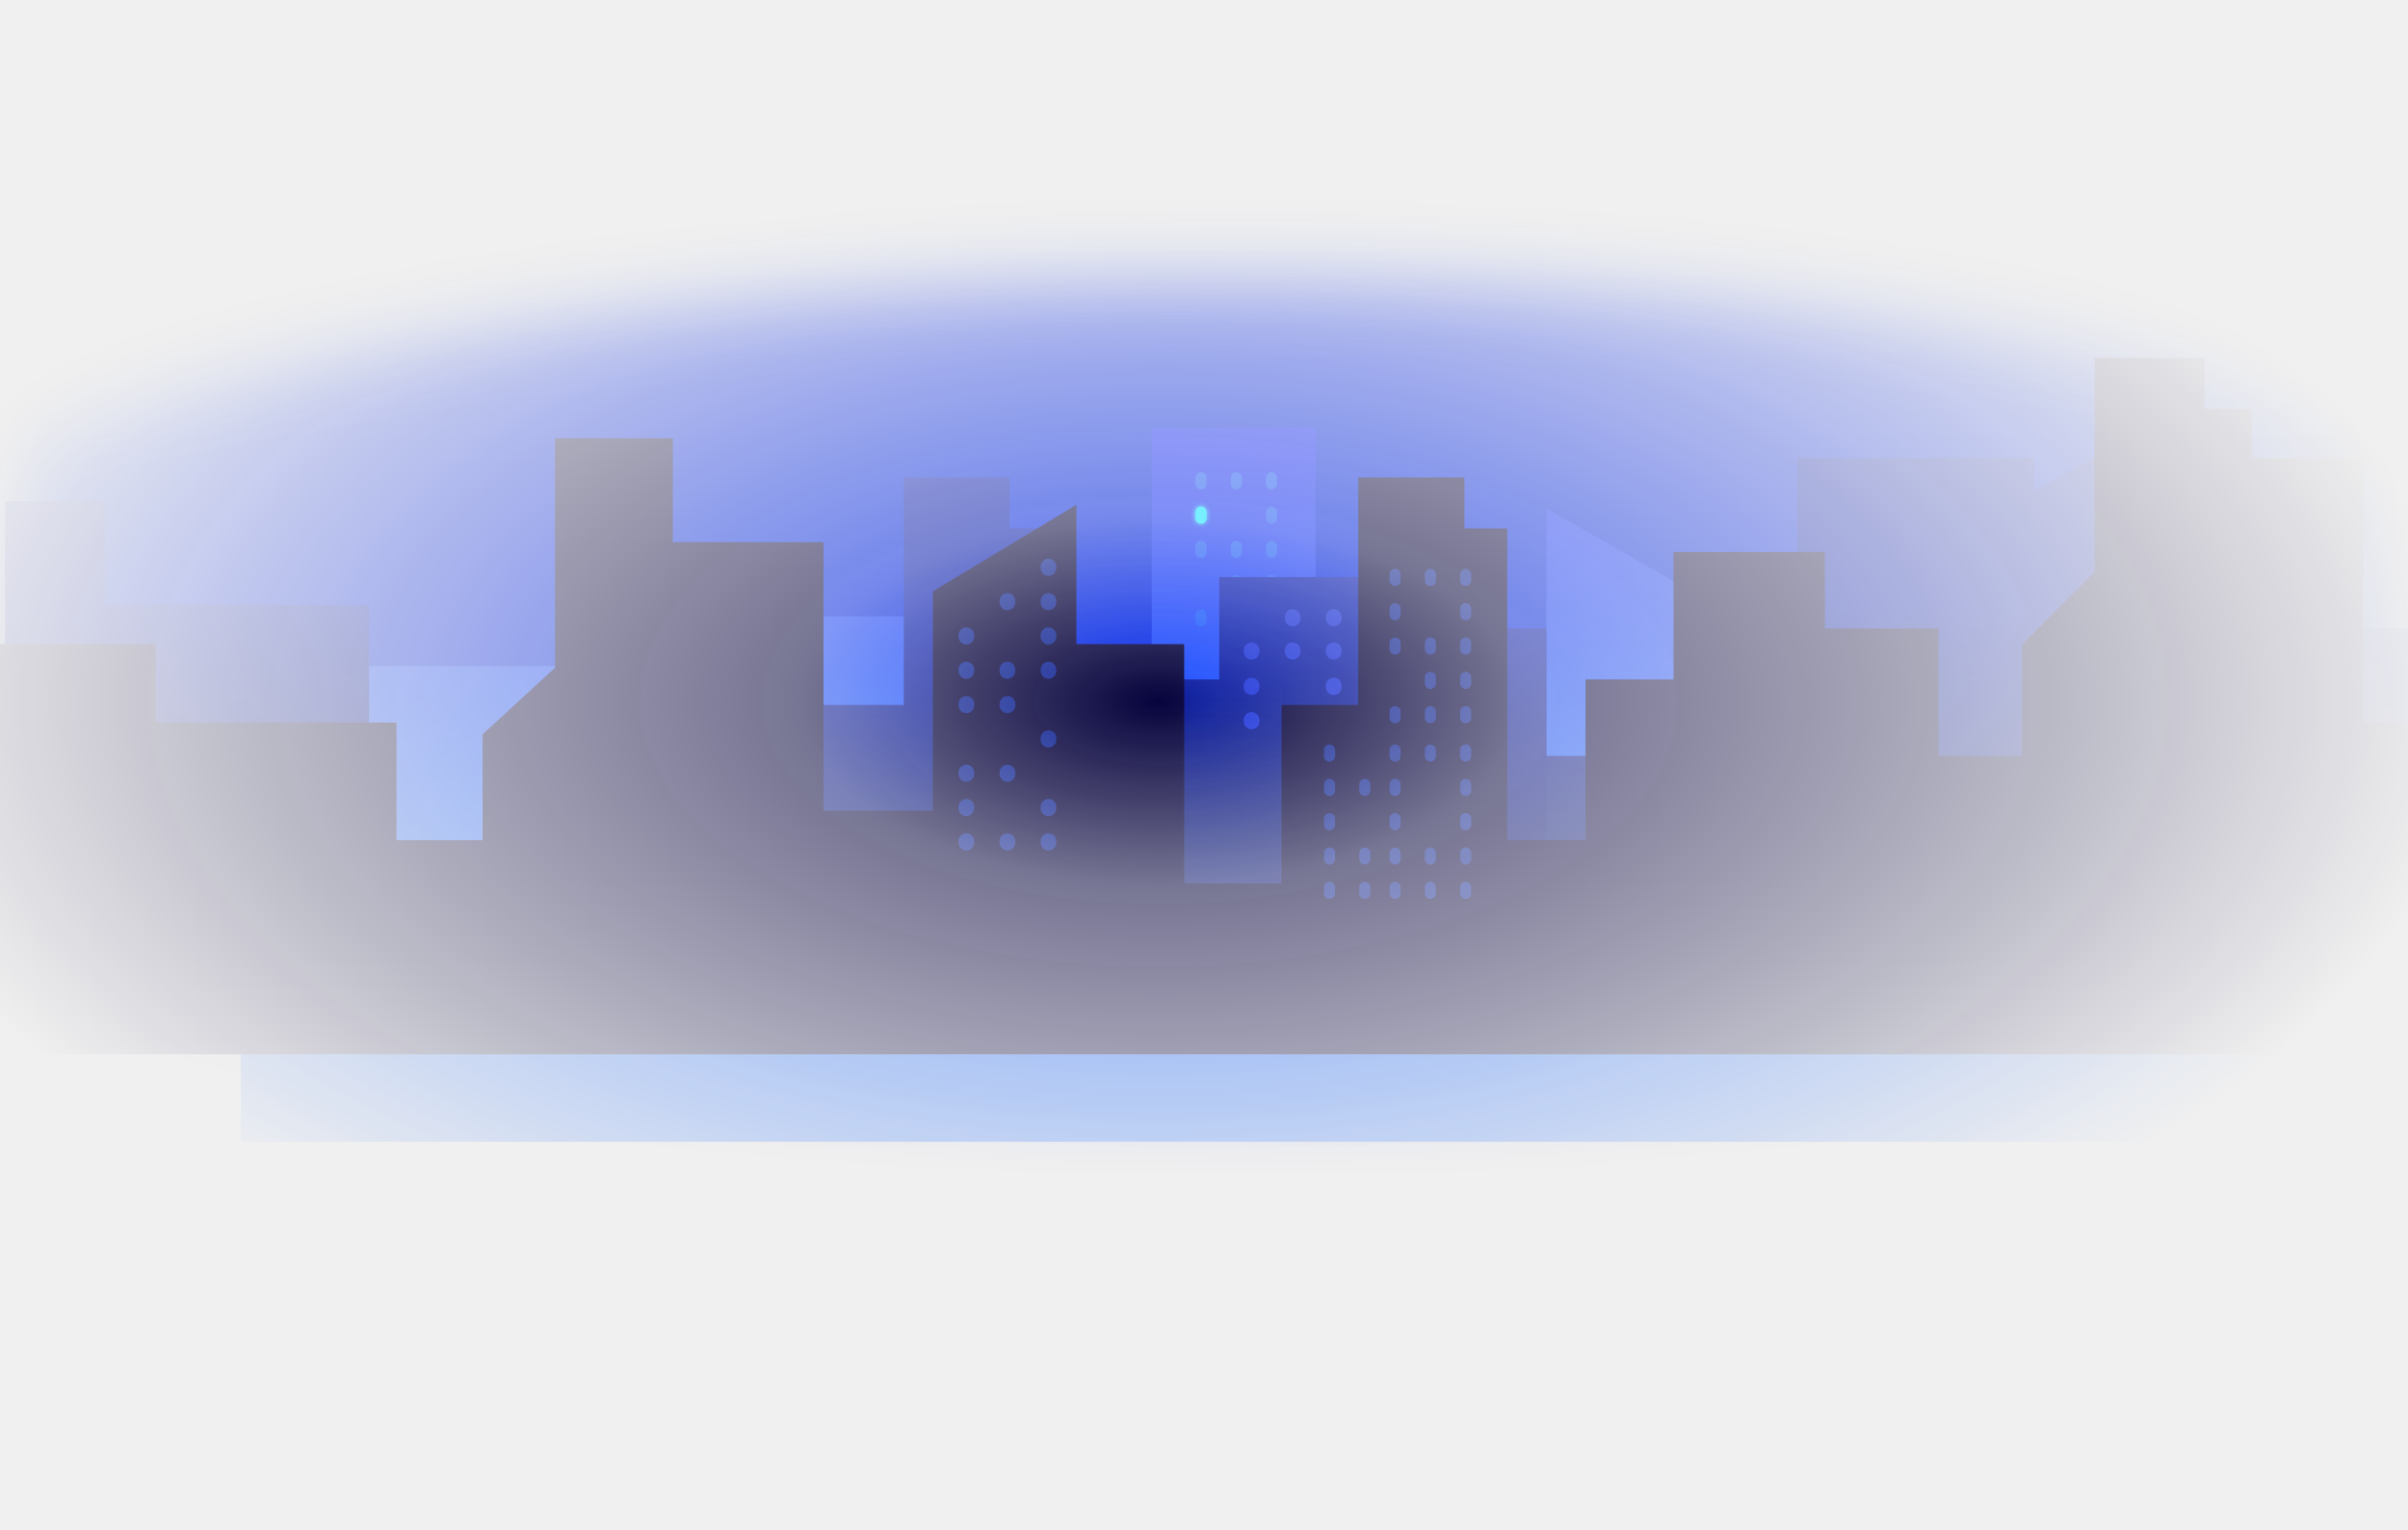
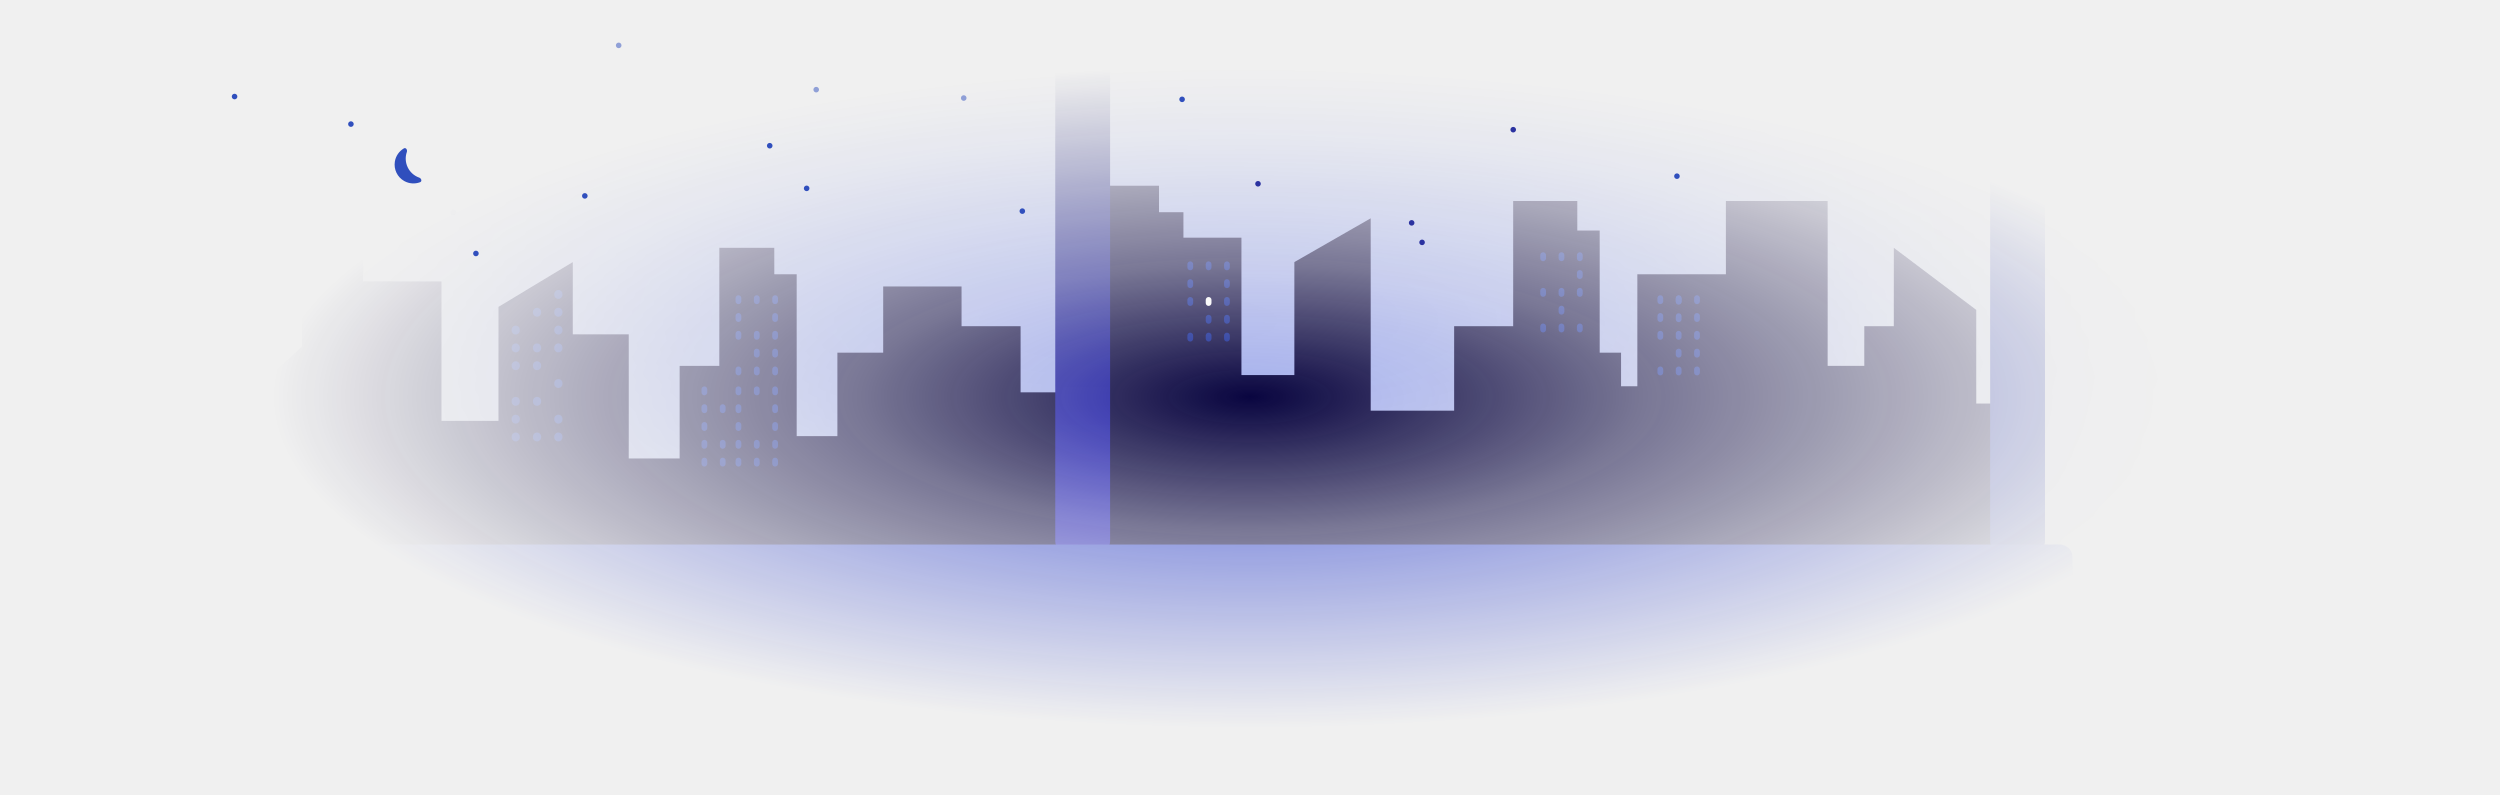
- <svg xmlns="http://www.w3.org/2000/svg" width="9888" height="6279" viewBox="0 0 9888 6279" fill="none">
-   <mask id="mask0_302_8672" style="mask-type:alpha" maskUnits="userSpaceOnUse" x="0" y="0" width="9888" height="6279">
-     <path d="M0 0H9888V6278.65H0V0Z" fill="url(#paint0_radial_302_8672)" />
+ <svg xmlns="http://www.w3.org/2000/svg" width="1920" height="610" viewBox="0 0 1920 610" fill="none">
+   <mask id="mask0_1439_4299" style="mask-type:alpha" maskUnits="userSpaceOnUse" x="0" y="0" width="1920" height="610">
+     <rect width="1920" height="609.674" fill="url(#paint0_radial_1439_4299)" />
  </mask>
-   <g mask="url(#mask0_302_8672)">
-     <g filter="url(#filter0_f_302_8672)">
-       <path d="M11587.5 2819.98C11587.5 3754.45 8682.27 4511.98 5098.5 4511.98C1514.72 4511.98 -1390.5 3754.45 -1390.5 2819.98C-1390.5 1885.52 1514.72 1127.99 5098.5 1127.99C8682.27 1127.99 11587.5 1885.52 11587.5 2819.98Z" fill="#0327E7" />
+   <g mask="url(#mask0_1439_4299)">
+     <g filter="url(#filter0_f_1439_4299)">
+       <ellipse cx="895.226" cy="240.982" rx="630.51" ry="196.982" fill="#0327E7" fill-opacity="0.4" />
    </g>
-     <path d="M9347.07 2940.42V2729.5H9898.3V4687.17H988.801V3552.19H1326.67V2734.4H2314.57V3254.35H2501.17V2529.9H3305.63H4005.5V3552.19H4729.43V1755.77H5402.02V3608.54H6350.07V3326.8V2087.17L6953.41 2433.3V3326.8H7217.23V2446.14H7675.76V2244.9H7868.83V2035.61H8319.33V2706.99L8616.97 3004.82V3463.64H8880.49V2940.42H9347.07Z" fill="url(#paint1_linear_302_8672)" />
-     <path d="M4908.81 1961.34C4908.81 1948.75 4919.01 1938.54 4931.59 1938.54V1938.54C4944.17 1938.54 4954.37 1948.75 4954.37 1961.34V1986.2C4954.37 1998.79 4944.17 2008.99 4931.59 2008.99V2008.99C4919.01 2008.99 4908.81 1998.79 4908.81 1986.2V1961.34Z" fill="#1758FF" />
-     <path d="M4908.81 2243.13C4908.81 2230.54 4919.01 2220.34 4931.59 2220.34V2220.34C4944.17 2220.34 4954.37 2230.54 4954.37 2243.13V2268C4954.37 2280.58 4944.17 2290.79 4931.59 2290.79V2290.79C4919.01 2290.79 4908.81 2280.58 4908.81 2268V2243.13Z" fill="#1758FF" />
-     <path d="M4908.81 2524.93C4908.81 2512.34 4919.01 2502.13 4931.59 2502.13V2502.13C4944.17 2502.13 4954.37 2512.34 4954.37 2524.93V2549.79C4954.37 2562.38 4944.17 2572.58 4931.59 2572.58V2572.58C4919.01 2572.58 4908.81 2562.38 4908.81 2549.79V2524.93Z" fill="#1758FF" />
-     <path d="M5053.77 1961.34C5053.77 1948.75 5063.97 1938.54 5076.55 1938.54V1938.54C5089.13 1938.54 5099.33 1948.75 5099.33 1961.34V1986.2C5099.33 1998.79 5089.13 2008.99 5076.55 2008.99V2008.99C5063.97 2008.99 5053.77 1998.79 5053.77 1986.2V1961.34Z" fill="#1758FF" />
-     <path d="M5053.77 2243.13C5053.77 2230.54 5063.97 2220.34 5076.55 2220.34V2220.34C5089.13 2220.34 5099.33 2230.54 5099.33 2243.13V2268C5099.33 2280.58 5089.13 2290.79 5076.55 2290.79V2290.79C5063.97 2290.79 5053.77 2280.58 5053.77 2268V2243.13Z" fill="#1758FF" />
-     <path d="M5053.77 2384.03C5053.77 2371.44 5063.97 2361.23 5076.55 2361.23V2361.23C5089.13 2361.23 5099.33 2371.44 5099.33 2384.03V2408.89C5099.33 2421.48 5089.13 2431.68 5076.55 2431.68V2431.68C5063.97 2431.68 5053.77 2421.48 5053.77 2408.89V2384.03Z" fill="#1758FF" />
-     <path d="M5053.77 2524.93C5053.77 2512.34 5063.97 2502.13 5076.55 2502.13V2502.13C5089.13 2502.13 5099.33 2512.34 5099.33 2524.93V2549.79C5099.33 2562.38 5089.13 2572.58 5076.55 2572.58V2572.58C5063.97 2572.58 5053.77 2562.38 5053.77 2549.79V2524.93Z" fill="#1758FF" />
-     <path d="M5198.71 1961.34C5198.71 1948.75 5208.91 1938.54 5221.49 1938.54V1938.54C5234.07 1938.54 5244.27 1948.75 5244.27 1961.34V1986.2C5244.27 1998.79 5234.07 2008.99 5221.49 2008.99V2008.99C5208.91 2008.99 5198.71 1998.79 5198.71 1986.2V1961.34Z" fill="#1758FF" />
-     <path d="M5198.71 2102.23C5198.71 2089.65 5208.91 2079.44 5221.49 2079.44V2079.44C5234.07 2079.44 5244.27 2089.65 5244.27 2102.23V2127.1C5244.27 2139.69 5234.07 2149.89 5221.49 2149.89V2149.89C5208.91 2149.89 5198.71 2139.69 5198.71 2127.1V2102.23Z" fill="#1758FF" />
-     <path d="M5198.71 2243.13C5198.71 2230.54 5208.91 2220.34 5221.49 2220.34V2220.34C5234.07 2220.34 5244.27 2230.54 5244.27 2243.13V2268C5244.27 2280.58 5234.07 2290.79 5221.49 2290.79V2290.79C5208.91 2290.79 5198.71 2280.58 5198.71 2268V2243.13Z" fill="#1758FF" />
-     <path d="M5198.71 2384.03C5198.71 2371.44 5208.91 2361.23 5221.49 2361.23V2361.23C5234.07 2361.23 5244.27 2371.44 5244.27 2384.03V2408.89C5244.27 2421.48 5234.07 2431.68 5221.49 2431.68V2431.68C5208.91 2431.68 5198.71 2421.48 5198.71 2408.89V2384.03Z" fill="#1758FF" />
-     <path d="M5198.71 2524.93C5198.71 2512.34 5208.91 2502.13 5221.49 2502.13V2502.13C5234.07 2502.13 5244.27 2512.34 5244.27 2524.93V2549.79C5244.27 2562.38 5234.07 2572.58 5221.49 2572.58V2572.58C5208.91 2572.58 5198.71 2562.38 5198.71 2549.79V2524.93Z" fill="#1758FF" />
-     <path d="M432.265 2056.6V2483.23H1515.19V3586.02H1914.19H2501.44V2901.81H2995.39V3883.85H3243.12V2893.81H3711.35V1960.06H4145.76V2169.35H4322.74V3449.23H4644.52V2789.17H5006.52V2368.96H5883.45V2579.88H6350.04V3103.1H6644.45V2901.81L6942.1 2902.71H7379.66V1879.57H8353.2V2017.29L8859.86 1726.62V2966.26V3247.99H9519.51V2579.88H9908.6V4326.63H20.6V2056.6H432.265Z" fill="url(#paint2_linear_302_8672)" />
-     <path d="M5107.05 2955.58C5107.05 2937.76 5121.49 2923.31 5139.3 2923.31V2923.31C5157.11 2923.31 5171.55 2937.76 5171.55 2955.58V2961.49C5171.55 2979.31 5157.11 2993.76 5139.3 2993.76V2993.76C5121.49 2993.76 5107.05 2979.31 5107.05 2961.49V2955.58Z" fill="#1E35DB" />
-     <path d="M5107.05 2669.56C5107.05 2651.73 5121.49 2637.29 5139.3 2637.29V2637.29C5157.11 2637.29 5171.55 2651.73 5171.55 2669.56V2675.46C5171.55 2693.29 5157.11 2707.73 5139.3 2707.73V2707.73C5121.49 2707.73 5107.05 2693.29 5107.05 2675.46V2669.56Z" fill="#1E35DB" />
-     <path d="M5107.05 2814.68C5107.05 2796.86 5121.49 2782.41 5139.3 2782.41V2782.41C5157.11 2782.41 5171.55 2796.86 5171.55 2814.68V2820.59C5171.55 2838.41 5157.11 2852.86 5139.3 2852.86V2852.86C5121.49 2852.86 5107.05 2838.41 5107.05 2820.59V2814.68Z" fill="#1E35DB" />
-     <path d="M5275.66 2955.58C5275.66 2937.76 5290.1 2923.31 5307.91 2923.31V2923.31C5325.72 2923.31 5340.16 2937.76 5340.16 2955.58V2961.49C5340.16 2979.31 5325.72 2993.76 5307.91 2993.76V2993.76C5290.1 2993.76 5275.66 2979.31 5275.66 2961.49V2955.58Z" fill="#1E35DB" />
-     <path d="M5275.66 2532.89C5275.66 2515.07 5290.1 2500.62 5307.91 2500.62V2500.62C5325.72 2500.62 5340.16 2515.07 5340.16 2532.89V2538.8C5340.16 2556.62 5325.72 2571.07 5307.91 2571.07V2571.07C5290.1 2571.07 5275.66 2556.62 5275.66 2538.8V2532.89Z" fill="#1E35DB" />
-     <path d="M5275.66 3237.38C5275.66 3219.56 5290.1 3205.11 5307.91 3205.11V3205.11C5325.72 3205.11 5340.16 3219.56 5340.16 3237.38V3243.29C5340.16 3261.11 5325.72 3275.56 5307.91 3275.56V3275.56C5290.1 3275.56 5275.66 3261.11 5275.66 3243.29V3237.38Z" fill="#1E35DB" />
-     <path d="M5275.66 2669.56C5275.66 2651.73 5290.1 2637.29 5307.91 2637.29V2637.29C5325.72 2637.29 5340.16 2651.73 5340.16 2669.56V2675.46C5340.16 2693.29 5325.72 2707.73 5307.91 2707.73V2707.73C5290.1 2707.73 5275.66 2693.29 5275.66 2675.46V2669.56Z" fill="#1E35DB" />
-     <path d="M5275.66 3519.17C5275.66 3501.35 5290.1 3486.9 5307.91 3486.9V3486.9C5325.72 3486.9 5340.16 3501.35 5340.16 3519.17V3525.08C5340.16 3542.9 5325.72 3557.35 5307.91 3557.35V3557.35C5290.1 3557.35 5275.66 3542.9 5275.66 3525.08V3519.17Z" fill="#1E35DB" />
-     <path d="M5444.28 3096.48C5444.28 3078.66 5458.72 3064.21 5476.53 3064.21V3064.21C5494.34 3064.21 5508.78 3078.66 5508.78 3096.48V3102.39C5508.78 3120.21 5494.34 3134.66 5476.53 3134.66V3134.66C5458.72 3134.66 5444.28 3120.21 5444.28 3102.39V3096.48Z" fill="#1E35DB" />
-     <path d="M5444.28 2532.89C5444.28 2515.07 5458.72 2500.62 5476.53 2500.62V2500.62C5494.34 2500.62 5508.78 2515.07 5508.78 2532.89V2538.8C5508.78 2556.62 5494.34 2571.07 5476.53 2571.07V2571.07C5458.72 2571.07 5444.28 2556.62 5444.28 2538.8V2532.89Z" fill="#1E35DB" />
-     <path d="M5444.28 2669.56C5444.28 2651.73 5458.72 2637.29 5476.53 2637.29V2637.29C5494.34 2637.29 5508.78 2651.73 5508.78 2669.56V2675.46C5508.78 2693.29 5494.34 2707.73 5476.53 2707.73V2707.73C5458.72 2707.73 5444.28 2693.29 5444.28 2675.46V2669.56Z" fill="#1E35DB" />
-     <path d="M5444.28 3378.28C5444.28 3360.45 5458.72 3346.01 5476.53 3346.01V3346.01C5494.34 3346.01 5508.78 3360.45 5508.78 3378.28V3384.18C5508.78 3402.01 5494.34 3416.46 5476.53 3416.46V3416.46C5458.72 3416.46 5444.28 3402.01 5444.28 3384.18V3378.28Z" fill="#1E35DB" />
-     <path d="M5444.28 2814.68C5444.28 2796.86 5458.72 2782.41 5476.53 2782.41V2782.41C5494.34 2782.41 5508.78 2796.86 5508.78 2814.68V2820.59C5508.78 2838.41 5494.34 2852.86 5476.53 2852.86V2852.86C5458.72 2852.86 5444.28 2838.41 5444.28 2820.59V2814.68Z" fill="#1E35DB" />
-     <path d="M5444.28 3519.17C5444.28 3501.35 5458.72 3486.9 5476.53 3486.9V3486.9C5494.34 3486.9 5508.78 3501.35 5508.78 3519.17V3525.08C5508.78 3542.9 5494.34 3557.35 5476.53 3557.35V3557.35C5458.72 3557.35 5444.28 3542.9 5444.28 3525.08V3519.17Z" fill="#1E35DB" />
-     <g filter="url(#filter1_d_302_8672)">
-       <path d="M-13.51 2644.27V4326.63H15850.5V3191.64H15512.6V2451.08L14861 1960.06V2579.88H14627.7V2893.81H14338.1V1589.78H13533.6V2169.35H12833.8V3054.8H12705.1V2789.17H12536.1V1823.22H12359.1V1589.78H11852.3V2579.88H11385.7V3247.99H10726.1V2966.26V1726.62L10122.8 2072.76V2966.26H9704.44V1879.57H9245.9V1678.33H9052.83V1469.04H8602.34V2346.44L8304.69 2644.27V3103.1H7958.78V2579.88H7492.19V2265.94H6872.76V2789.17H6510.76V3449.23H6188.98V2169.35H6012V1960.06H5577.59V2893.81H5263.86V3626.32H4861.63V2644.27H4419.18V2072.76L3831.93 2426.94V3328.49H3381.43V2225.7H2762V1799.07H2279.33V2740.87L1981.68 3014.55V3449.23H1627.73V2966.26H638.098V2644.27H-13.51Z" fill="#06033D" />
-     </g>
-     <path d="M3935.92 2889.51C3935.92 2871.69 3950.36 2857.24 3968.17 2857.24V2857.24C3985.98 2857.24 4000.42 2871.69 4000.42 2889.51V2895.42C4000.42 2913.24 3985.98 2927.69 3968.17 2927.69V2927.69C3950.36 2927.69 3935.92 2913.24 3935.92 2895.42V2889.51Z" fill="#0D2294" />
-     <path d="M3935.92 3171.31C3935.92 3153.49 3950.36 3139.04 3968.17 3139.04V3139.04C3985.98 3139.04 4000.42 3153.49 4000.42 3171.31V3177.22C4000.42 3195.04 3985.98 3209.49 3968.17 3209.49V3209.49C3950.36 3209.49 3935.92 3195.04 3935.92 3177.22V3171.31Z" fill="#0D2294" />
-     <path d="M3935.92 2607.72C3935.92 2589.9 3950.36 2575.45 3968.17 2575.45V2575.45C3985.98 2575.45 4000.42 2589.9 4000.42 2607.72V2613.63C4000.42 2631.45 3985.98 2645.9 3968.17 2645.9V2645.9C3950.36 2645.9 3935.92 2631.45 3935.92 2613.63V2607.72Z" fill="#0D2294" />
-     <path d="M3935.92 3312.21C3935.92 3294.38 3950.36 3279.94 3968.17 3279.94V3279.94C3985.98 3279.94 4000.42 3294.38 4000.42 3312.21V3318.11C4000.42 3335.94 3985.98 3350.38 3968.17 3350.38V3350.38C3950.36 3350.38 3935.92 3335.94 3935.92 3318.11V3312.21Z" fill="#0D2294" />
-     <path d="M3935.92 2748.61C3935.92 2730.79 3950.36 2716.34 3968.17 2716.34V2716.34C3985.98 2716.34 4000.42 2730.79 4000.42 2748.61V2754.52C4000.42 2772.34 3985.98 2786.79 3968.17 2786.79V2786.79C3950.36 2786.79 3935.92 2772.34 3935.92 2754.52V2748.61Z" fill="#0D2294" />
-     <path d="M3935.92 3453.1C3935.92 3435.28 3950.36 3420.83 3968.17 3420.83V3420.83C3985.98 3420.83 4000.42 3435.28 4000.42 3453.1V3459.01C4000.42 3476.83 3985.98 3491.28 3968.17 3491.28V3491.28C3950.36 3491.28 3935.92 3476.83 3935.92 3459.01V3453.1Z" fill="#0D2294" />
-     <path d="M4104.53 2889.51C4104.53 2871.69 4118.97 2857.24 4136.78 2857.24V2857.24C4154.59 2857.24 4169.03 2871.69 4169.03 2889.51V2895.42C4169.03 2913.24 4154.59 2927.69 4136.78 2927.69V2927.69C4118.97 2927.69 4104.53 2913.24 4104.53 2895.42V2889.51Z" fill="#0D2294" />
-     <path d="M4104.53 2466.82C4104.53 2449 4118.97 2434.55 4136.78 2434.55V2434.55C4154.59 2434.55 4169.03 2449 4169.03 2466.82V2472.73C4169.03 2490.55 4154.59 2505 4136.78 2505V2505C4118.97 2505 4104.53 2490.55 4104.53 2472.73V2466.82Z" fill="#0D2294" />
-     <path d="M4104.53 3171.31C4104.53 3153.49 4118.97 3139.04 4136.78 3139.04V3139.04C4154.59 3139.04 4169.03 3153.49 4169.03 3171.31V3177.22C4169.03 3195.04 4154.59 3209.49 4136.78 3209.49V3209.49C4118.97 3209.49 4104.53 3195.04 4104.53 3177.22V3171.31Z" fill="#0D2294" />
-     <path d="M4104.53 2748.61C4104.53 2730.79 4118.97 2716.34 4136.78 2716.34V2716.34C4154.59 2716.34 4169.03 2730.79 4169.03 2748.61V2754.52C4169.03 2772.34 4154.59 2786.79 4136.78 2786.79V2786.79C4118.97 2786.79 4104.53 2772.34 4104.53 2754.52V2748.61Z" fill="#0D2294" />
-     <path d="M4104.53 3453.1C4104.53 3435.28 4118.97 3420.83 4136.78 3420.83V3420.83C4154.59 3420.83 4169.03 3435.28 4169.03 3453.1V3459.01C4169.03 3476.83 4154.59 3491.28 4136.78 3491.28V3491.28C4118.97 3491.28 4104.53 3476.83 4104.53 3459.01V3453.1Z" fill="#0D2294" />
-     <path d="M4273.14 2325.92C4273.14 2308.1 4287.58 2293.65 4305.39 2293.65V2293.65C4323.21 2293.65 4337.64 2308.1 4337.64 2325.92V2331.83C4337.64 2349.65 4323.21 2364.1 4305.39 2364.1V2364.1C4287.58 2364.1 4273.14 2349.65 4273.14 2331.83V2325.92Z" fill="#0D2294" />
-     <path d="M4273.14 3030.41C4273.14 3012.59 4287.58 2998.14 4305.39 2998.14V2998.14C4323.21 2998.14 4337.64 3012.59 4337.64 3030.41V3036.32C4337.64 3054.14 4323.21 3068.59 4305.39 3068.59V3068.59C4287.58 3068.59 4273.14 3054.14 4273.14 3036.32V3030.41Z" fill="#0D2294" />
-     <path d="M4273.14 2466.82C4273.14 2449 4287.58 2434.55 4305.39 2434.55V2434.55C4323.21 2434.55 4337.64 2449 4337.64 2466.82V2472.73C4337.64 2490.55 4323.21 2505 4305.39 2505V2505C4287.58 2505 4273.14 2490.55 4273.14 2472.73V2466.82Z" fill="#0D2294" />
-     <path d="M4273.14 2607.72C4273.14 2589.9 4287.58 2575.45 4305.39 2575.45V2575.45C4323.21 2575.45 4337.64 2589.9 4337.64 2607.72V2613.63C4337.64 2631.45 4323.21 2645.9 4305.39 2645.9V2645.9C4287.58 2645.9 4273.14 2631.45 4273.14 2613.63V2607.72Z" fill="#0D2294" />
-     <path d="M4273.14 3312.21C4273.14 3294.38 4287.58 3279.94 4305.39 3279.94V3279.94C4323.21 3279.94 4337.64 3294.38 4337.64 3312.21V3318.11C4337.64 3335.94 4323.21 3350.38 4305.39 3350.38V3350.38C4287.58 3350.38 4273.14 3335.94 4273.14 3318.11V3312.21Z" fill="#0D2294" />
-     <path d="M4273.14 2748.61C4273.14 2730.79 4287.58 2716.34 4305.39 2716.34V2716.34C4323.21 2716.34 4337.64 2730.79 4337.64 2748.61V2754.52C4337.64 2772.34 4323.21 2786.79 4305.39 2786.79V2786.79C4287.58 2786.79 4273.14 2772.34 4273.14 2754.52V2748.61Z" fill="#0D2294" />
-     <path d="M4273.14 3453.1C4273.14 3435.28 4287.58 3420.83 4305.39 3420.83V3420.83C4323.21 3420.83 4337.64 3435.28 4337.64 3453.1V3459.01C4337.64 3476.83 4323.21 3491.28 4305.39 3491.28V3491.28C4287.58 3491.28 4273.14 3476.83 4273.14 3459.01V3453.1Z" fill="#0D2294" />
-     <path d="M5705.89 2357.89C5705.89 2345.3 5716.09 2335.09 5728.66 2335.09V2335.09C5741.24 2335.09 5751.44 2345.3 5751.44 2357.89V2382.75C5751.44 2395.34 5741.24 2405.54 5728.66 2405.54V2405.54C5716.09 2405.54 5705.89 2395.34 5705.89 2382.75V2357.89Z" fill="#0D2294" />
-     <path d="M5705.89 2498.78C5705.89 2486.19 5716.09 2475.99 5728.67 2475.99V2475.99C5741.25 2475.99 5751.44 2486.19 5751.44 2498.78V2523.65C5751.44 2536.23 5741.25 2546.44 5728.67 2546.44V2546.44C5716.09 2546.44 5705.89 2536.23 5705.89 2523.65V2498.78Z" fill="#0D2294" />
-     <path d="M5705.89 2639.68C5705.89 2627.09 5716.09 2616.89 5728.67 2616.89V2616.89C5741.25 2616.89 5751.44 2627.09 5751.44 2639.68V2664.55C5751.44 2677.13 5741.25 2687.34 5728.67 2687.34V2687.34C5716.09 2687.34 5705.89 2677.13 5705.89 2664.55V2639.68Z" fill="#0D2294" />
-     <path d="M5705.89 2921.48C5705.89 2908.89 5716.09 2898.68 5728.67 2898.68V2898.68C5741.25 2898.68 5751.44 2908.89 5751.44 2921.48V2946.34C5751.44 2958.93 5741.25 2969.13 5728.67 2969.13V2969.13C5716.09 2969.13 5705.89 2958.93 5705.89 2946.34V2921.48Z" fill="#0D2294" />
-     <path d="M5850.84 2357.89C5850.84 2345.3 5861.04 2335.09 5873.62 2335.09V2335.09C5886.2 2335.09 5896.4 2345.3 5896.4 2357.89V2382.75C5896.4 2395.34 5886.2 2405.54 5873.62 2405.54V2405.54C5861.04 2405.54 5850.84 2395.34 5850.84 2382.75V2357.89Z" fill="#0D2294" />
-     <path d="M5850.84 2639.68C5850.84 2627.09 5861.04 2616.89 5873.62 2616.89V2616.89C5886.2 2616.89 5896.4 2627.09 5896.4 2639.68V2664.55C5896.4 2677.13 5886.2 2687.34 5873.62 2687.34V2687.34C5861.04 2687.34 5850.84 2677.13 5850.84 2664.55V2639.68Z" fill="#0D2294" />
-     <path d="M5850.84 2780.58C5850.84 2767.99 5861.04 2757.78 5873.62 2757.78V2757.78C5886.2 2757.78 5896.4 2767.99 5896.4 2780.58V2805.44C5896.4 2818.03 5886.2 2828.23 5873.62 2828.23V2828.23C5861.04 2828.23 5850.84 2818.03 5850.84 2805.44V2780.58Z" fill="#0D2294" />
-     <path d="M5850.84 2921.48C5850.84 2908.89 5861.04 2898.68 5873.62 2898.68V2898.68C5886.2 2898.68 5896.4 2908.89 5896.4 2921.48V2946.34C5896.4 2958.93 5886.2 2969.13 5873.62 2969.13V2969.13C5861.04 2969.13 5850.84 2958.93 5850.84 2946.34V2921.48Z" fill="#0D2294" />
-     <path d="M5995.79 2357.89C5995.79 2345.3 6005.99 2335.09 6018.57 2335.09V2335.09C6031.15 2335.09 6041.34 2345.3 6041.34 2357.89V2382.75C6041.34 2395.34 6031.15 2405.54 6018.57 2405.54V2405.54C6005.99 2405.54 5995.79 2395.34 5995.79 2382.75V2357.89Z" fill="#0D2294" />
-     <path d="M5995.79 2498.78C5995.79 2486.19 6005.99 2475.99 6018.57 2475.99V2475.99C6031.15 2475.99 6041.34 2486.19 6041.34 2498.78V2523.65C6041.34 2536.23 6031.15 2546.44 6018.57 2546.44V2546.44C6005.99 2546.44 5995.79 2536.23 5995.79 2523.65V2498.78Z" fill="#0D2294" />
-     <path d="M5995.79 2639.68C5995.79 2627.09 6005.99 2616.89 6018.57 2616.89V2616.89C6031.15 2616.89 6041.34 2627.09 6041.34 2639.68V2664.55C6041.34 2677.13 6031.15 2687.34 6018.57 2687.34V2687.34C6005.99 2687.34 5995.79 2677.13 5995.79 2664.55V2639.68Z" fill="#0D2294" />
-     <path d="M5995.79 2780.58C5995.79 2767.99 6005.99 2757.78 6018.57 2757.78V2757.78C6031.15 2757.78 6041.34 2767.99 6041.34 2780.58V2805.44C6041.34 2818.03 6031.15 2828.23 6018.57 2828.23V2828.23C6005.99 2828.23 5995.79 2818.03 5995.79 2805.44V2780.58Z" fill="#0D2294" />
-     <path d="M5995.79 2921.48C5995.79 2908.89 6005.99 2898.68 6018.57 2898.68V2898.68C6031.15 2898.68 6041.34 2908.89 6041.34 2921.48V2946.34C6041.34 2958.93 6031.15 2969.13 6018.57 2969.13V2969.13C6005.99 2969.13 5995.79 2958.93 5995.79 2946.34V2921.48Z" fill="#0D2294" />
-     <path d="M5705.89 3078.95C5705.89 3066.36 5716.08 3056.16 5728.66 3056.16V3056.16C5741.24 3056.16 5751.44 3066.36 5751.44 3078.95V3103.81C5751.44 3116.4 5741.24 3126.61 5728.66 3126.61V3126.61C5716.08 3126.61 5705.89 3116.4 5705.89 3103.81V3078.95Z" fill="#0D2294" />
-     <path d="M5705.89 3219.84C5705.89 3207.26 5716.08 3197.05 5728.66 3197.05V3197.05C5741.24 3197.05 5751.44 3207.26 5751.44 3219.84V3244.71C5751.44 3257.29 5741.24 3267.5 5728.66 3267.5V3267.5C5716.08 3267.5 5705.89 3257.29 5705.89 3244.71V3219.84Z" fill="#0D2294" />
-     <path d="M5705.89 3360.74C5705.89 3348.15 5716.08 3337.95 5728.66 3337.95V3337.95C5741.24 3337.95 5751.44 3348.15 5751.44 3360.74V3385.6C5751.44 3398.19 5741.24 3408.4 5728.66 3408.4V3408.4C5716.08 3408.4 5705.89 3398.19 5705.89 3385.6V3360.74Z" fill="#0D2294" />
-     <path d="M5705.89 3501.64C5705.89 3489.05 5716.08 3478.85 5728.66 3478.85V3478.85C5741.24 3478.85 5751.44 3489.05 5751.44 3501.64V3526.5C5751.44 3539.09 5741.24 3549.29 5728.66 3549.29V3549.29C5716.08 3549.29 5705.89 3539.09 5705.89 3526.5V3501.64Z" fill="#0D2294" />
-     <path d="M5705.89 3642.53C5705.89 3629.95 5716.08 3619.74 5728.66 3619.74V3619.74C5741.24 3619.74 5751.44 3629.95 5751.44 3642.53V3667.4C5751.44 3679.99 5741.24 3690.19 5728.66 3690.19V3690.19C5716.08 3690.19 5705.89 3679.99 5705.89 3667.4V3642.53Z" fill="#0D2294" />
-     <path d="M5850.84 3078.95C5850.84 3066.36 5861.04 3056.15 5873.62 3056.15V3056.15C5886.2 3056.15 5896.4 3066.36 5896.4 3078.95V3103.81C5896.4 3116.4 5886.2 3126.6 5873.62 3126.6V3126.6C5861.04 3126.6 5850.84 3116.4 5850.84 3103.81V3078.95Z" fill="#0D2294" />
-     <path d="M5850.84 3501.64C5850.84 3489.05 5861.04 3478.85 5873.62 3478.85V3478.85C5886.2 3478.85 5896.4 3489.05 5896.4 3501.64V3526.5C5896.4 3539.09 5886.2 3549.29 5873.62 3549.29V3549.29C5861.04 3549.29 5850.84 3539.09 5850.84 3526.5V3501.64Z" fill="#0D2294" />
-     <path d="M5850.84 3642.53C5850.84 3629.95 5861.04 3619.74 5873.62 3619.74V3619.74C5886.2 3619.74 5896.4 3629.95 5896.4 3642.53V3667.4C5896.4 3679.99 5886.2 3690.19 5873.62 3690.19V3690.19C5861.04 3690.19 5850.84 3679.99 5850.84 3667.4V3642.53Z" fill="#0D2294" />
-     <path d="M5995.79 3078.95C5995.79 3066.36 6005.98 3056.15 6018.56 3056.15V3056.15C6031.14 3056.15 6041.34 3066.36 6041.34 3078.95V3103.81C6041.34 3116.4 6031.14 3126.6 6018.56 3126.6V3126.6C6005.98 3126.6 5995.79 3116.4 5995.79 3103.81V3078.95Z" fill="#0D2294" />
-     <path d="M5995.79 3219.84C5995.79 3207.26 6005.98 3197.05 6018.56 3197.05V3197.05C6031.14 3197.05 6041.34 3207.26 6041.34 3219.84V3244.71C6041.34 3257.29 6031.14 3267.5 6018.56 3267.5V3267.5C6005.98 3267.5 5995.79 3257.29 5995.79 3244.71V3219.84Z" fill="#0D2294" />
-     <path d="M5995.79 3360.74C5995.79 3348.15 6005.98 3337.95 6018.56 3337.95V3337.95C6031.14 3337.95 6041.34 3348.15 6041.34 3360.74V3385.6C6041.34 3398.19 6031.14 3408.4 6018.56 3408.4V3408.4C6005.98 3408.4 5995.79 3398.19 5995.79 3385.6V3360.74Z" fill="#0D2294" />
-     <path d="M5995.79 3501.64C5995.79 3489.05 6005.98 3478.85 6018.56 3478.85V3478.85C6031.14 3478.85 6041.34 3489.05 6041.34 3501.64V3526.5C6041.34 3539.09 6031.14 3549.29 6018.56 3549.29V3549.29C6005.98 3549.29 5995.79 3539.09 5995.79 3526.5V3501.64Z" fill="#0D2294" />
-     <path d="M5995.79 3642.53C5995.79 3629.95 6005.98 3619.74 6018.56 3619.74V3619.74C6031.14 3619.74 6041.34 3629.95 6041.34 3642.53V3667.4C6041.34 3679.99 6031.14 3690.19 6018.56 3690.19V3690.19C6005.98 3690.19 5995.79 3679.99 5995.79 3667.4V3642.53Z" fill="#0D2294" />
-     <path d="M5436.69 3078.95C5436.69 3066.36 5446.89 3056.16 5459.47 3056.16V3056.16C5472.05 3056.16 5482.25 3066.36 5482.25 3078.95V3103.81C5482.25 3116.4 5472.05 3126.6 5459.47 3126.6V3126.6C5446.89 3126.6 5436.69 3116.4 5436.69 3103.81V3078.95Z" fill="#0D2294" />
-     <path d="M5436.69 3219.84C5436.69 3207.26 5446.88 3197.05 5459.46 3197.05V3197.05C5472.04 3197.05 5482.24 3207.26 5482.24 3219.84V3244.71C5482.24 3257.29 5472.04 3267.5 5459.46 3267.5V3267.5C5446.88 3267.5 5436.69 3257.29 5436.69 3244.71V3219.84Z" fill="#0D2294" />
-     <path d="M5436.69 3360.74C5436.69 3348.15 5446.88 3337.95 5459.46 3337.95V3337.95C5472.04 3337.95 5482.24 3348.15 5482.24 3360.74V3385.61C5482.24 3398.19 5472.04 3408.4 5459.46 3408.4V3408.4C5446.88 3408.4 5436.69 3398.19 5436.69 3385.61V3360.74Z" fill="#0D2294" />
-     <path d="M5436.69 3501.64C5436.69 3489.05 5446.88 3478.85 5459.46 3478.85V3478.85C5472.04 3478.85 5482.24 3489.05 5482.24 3501.64V3526.5C5482.24 3539.09 5472.04 3549.29 5459.46 3549.29V3549.29C5446.88 3549.29 5436.69 3539.09 5436.69 3526.5V3501.64Z" fill="#0D2294" />
-     <path d="M5436.69 3642.53C5436.69 3629.95 5446.88 3619.74 5459.46 3619.74V3619.74C5472.04 3619.74 5482.24 3629.95 5482.24 3642.53V3667.4C5482.24 3679.99 5472.04 3690.19 5459.46 3690.19V3690.19C5446.88 3690.19 5436.69 3679.99 5436.69 3667.4V3642.53Z" fill="#0D2294" />
-     <path d="M5581.64 3219.84C5581.64 3207.26 5591.84 3197.05 5604.42 3197.05V3197.05C5617 3197.05 5627.2 3207.26 5627.2 3219.84V3244.71C5627.2 3257.29 5617 3267.5 5604.42 3267.5V3267.5C5591.84 3267.5 5581.64 3257.29 5581.64 3244.71V3219.84Z" fill="#0D2294" />
-     <path d="M5581.64 3501.64C5581.64 3489.05 5591.84 3478.85 5604.42 3478.85V3478.85C5617 3478.85 5627.2 3489.05 5627.2 3501.64V3526.5C5627.2 3539.09 5617 3549.29 5604.42 3549.29V3549.29C5591.84 3549.29 5581.64 3539.09 5581.64 3526.5V3501.64Z" fill="#0D2294" />
-     <path d="M5581.64 3642.53C5581.64 3629.95 5591.84 3619.74 5604.42 3619.74V3619.74C5617 3619.74 5627.2 3629.95 5627.2 3642.53V3667.4C5627.2 3679.99 5617 3690.19 5604.42 3690.19V3690.19C5591.84 3690.19 5581.64 3679.99 5581.64 3667.4V3642.53Z" fill="#0D2294" />
+     <path d="M59.234 256.766V420.128H1550.59V309.918H1517.76V238.007L1454.45 190.328V250.513H1431.78V280.997H1403.64V154.372H1325.48V210.65H1257.48V296.63H1244.97V270.836H1228.56V177.04H1211.36V154.372H1162.12V250.513H1116.78V315.389H1052.69V288.032V167.66L994.068 201.27V288.032H953.423V182.511H908.87V162.97H890.111V142.648H846.34V227.846L817.419 256.766V301.32H783.809V250.513H738.474V220.03H678.288V270.836H643.115V334.93H611.849V210.65H594.654V190.328H552.445V280.997H521.962V352.126H482.88V256.766H439.89V201.27L382.831 235.662V323.205H339.059V216.122H278.873V174.695H231.975V266.146L203.055 292.722V334.93H168.663V288.032H122.547V256.766H59.234Z" fill="#090540" />
+     <path d="M125.562 -1.173H103.438C97.916 -1.173 93.439 3.304 93.439 8.827V415.597C93.439 421.12 97.916 425.597 103.438 425.597H125.562C131.085 425.597 135.562 421.12 135.562 415.597V8.827C135.562 3.304 131.085 -1.173 125.562 -1.173Z" fill="#2637AF" />
+     <path d="M1560.56 -1.173H1538.44C1532.92 -1.173 1528.44 3.304 1528.44 8.827V415.597C1528.44 421.12 1532.92 425.597 1538.44 425.597H1560.56C1566.08 425.597 1570.56 421.12 1570.56 415.597V8.827C1570.56 3.304 1566.08 -1.173 1560.56 -1.173Z" fill="#2637AF" />
+     <path d="M842.562 -1.173H820.438C814.916 -1.173 810.438 3.304 810.438 8.827V415.597C810.438 421.12 814.916 425.597 820.438 425.597H842.562C848.085 425.597 852.562 421.12 852.562 415.597V8.827C852.562 3.304 848.085 -1.173 842.562 -1.173Z" fill="url(#paint1_linear_1439_4299)" />
+     <path d="M1581.71 418.218H-90.609C-96.132 418.218 -100.609 422.695 -100.609 428.218V580.094C-100.609 585.617 -96.132 590.094 -90.609 590.094H1581.71C1587.23 590.094 1591.71 585.617 1591.71 580.094V428.218C1591.71 422.695 1587.23 418.218 1581.71 418.218Z" fill="#394CD1" />
+     <rect x="564.911" y="226.744" width="4.426" height="6.841" rx="2.213" fill="#0D2294" />
+     <rect x="564.911" y="240.426" width="4.426" height="6.841" rx="2.213" fill="#0D2294" />
+     <rect x="564.911" y="254.107" width="4.426" height="6.841" rx="2.213" fill="#0D2294" />
+     <rect x="564.911" y="281.47" width="4.426" height="6.841" rx="2.213" fill="#0D2294" />
+     <rect x="578.996" y="226.744" width="4.426" height="6.841" rx="2.213" fill="#0D2294" />
+     <rect x="578.996" y="254.107" width="4.426" height="6.841" rx="2.213" fill="#0D2294" />
+     <rect x="578.996" y="267.789" width="4.426" height="6.841" rx="2.213" fill="#0D2294" />
+     <rect x="578.996" y="281.47" width="4.426" height="6.841" rx="2.213" fill="#0D2294" />
+     <rect x="593.079" y="226.744" width="4.426" height="6.841" rx="2.213" fill="#0D2294" />
+     <rect x="593.079" y="240.426" width="4.426" height="6.841" rx="2.213" fill="#0D2294" />
+     <rect x="593.079" y="254.107" width="4.426" height="6.841" rx="2.213" fill="#0D2294" />
+     <rect x="593.079" y="267.789" width="4.426" height="6.841" rx="2.213" fill="#0D2294" />
+     <rect x="593.079" y="281.47" width="4.426" height="6.841" rx="2.213" fill="#0D2294" />
+     <rect x="1182.91" y="193.744" width="4.426" height="6.841" rx="2.213" fill="#0D2294" />
+     <rect x="1182.91" y="221.107" width="4.426" height="6.841" rx="2.213" fill="#0D2294" />
+     <rect x="1182.91" y="248.47" width="4.426" height="6.841" rx="2.213" fill="#0D2294" />
+     <rect x="1197" y="193.744" width="4.426" height="6.841" rx="2.213" fill="#0D2294" />
+     <rect x="1197" y="221.107" width="4.426" height="6.841" rx="2.213" fill="#0D2294" />
+     <rect x="1197" y="234.789" width="4.426" height="6.841" rx="2.213" fill="#0D2294" />
+     <rect x="1197" y="248.47" width="4.426" height="6.841" rx="2.213" fill="#0D2294" />
+     <rect x="1211.08" y="193.744" width="4.426" height="6.841" rx="2.213" fill="#0D2294" />
+     <rect x="1211.08" y="207.426" width="4.426" height="6.841" rx="2.213" fill="#0D2294" />
+     <rect x="1211.08" y="221.107" width="4.426" height="6.841" rx="2.213" fill="#0D2294" />
+     <rect x="1211.08" y="248.47" width="4.426" height="6.841" rx="2.213" fill="#0D2294" />
+     <rect x="1272.91" y="226.744" width="4.426" height="6.841" rx="2.213" fill="#0D2294" />
+     <rect x="1272.91" y="240.426" width="4.426" height="6.841" rx="2.213" fill="#0D2294" />
+     <rect x="1272.91" y="254.107" width="4.426" height="6.841" rx="2.213" fill="#0D2294" />
+     <rect x="1272.91" y="281.47" width="4.426" height="6.841" rx="2.213" fill="#0D2294" />
+     <rect x="1287" y="226.744" width="4.426" height="6.841" rx="2.213" fill="#0D2294" />
+     <rect x="1287" y="227.159" width="4.426" height="6.841" rx="2.213" fill="#0D2294" />
+     <rect x="1287" y="240.574" width="4.426" height="6.841" rx="2.213" fill="#0D2294" />
+     <rect x="1287" y="254.107" width="4.426" height="6.841" rx="2.213" fill="#0D2294" />
+     <rect x="1287" y="267.789" width="4.426" height="6.841" rx="2.213" fill="#0D2294" />
+     <rect x="1287" y="281.47" width="4.426" height="6.841" rx="2.213" fill="#0D2294" />
+     <rect x="1301.08" y="226.744" width="4.426" height="6.841" rx="2.213" fill="#0D2294" />
+     <rect x="1301.08" y="240.426" width="4.426" height="6.841" rx="2.213" fill="#0D2294" />
+     <rect x="1301.08" y="254.107" width="4.426" height="6.841" rx="2.213" fill="#0D2294" />
+     <rect x="1301.08" y="267.789" width="4.426" height="6.841" rx="2.213" fill="#0D2294" />
+     <rect x="1301.08" y="281.47" width="4.426" height="6.841" rx="2.213" fill="#0D2294" />
+     <rect x="911.911" y="200.744" width="4.426" height="6.841" rx="2.213" fill="#0D2294" />
+     <rect x="911.911" y="214.426" width="4.426" height="6.841" rx="2.213" fill="#0D2294" />
+     <rect x="911.911" y="228.107" width="4.426" height="6.841" rx="2.213" fill="#0D2294" />
+     <rect x="911.911" y="255.47" width="4.426" height="6.841" rx="2.213" fill="#0D2294" />
+     <rect x="925.996" y="200.744" width="4.426" height="6.841" rx="2.213" fill="#0D2294" />
+     <rect x="925.996" y="228.107" width="4.426" height="6.841" rx="2.213" fill="white" />
+     <rect x="925.996" y="241.789" width="4.426" height="6.841" rx="2.213" fill="#0D2294" />
+     <rect x="925.996" y="255.47" width="4.426" height="6.841" rx="2.213" fill="#0D2294" />
+     <rect x="940.079" y="200.744" width="4.426" height="6.841" rx="2.213" fill="#0D2294" />
+     <rect x="940.079" y="214.426" width="4.426" height="6.841" rx="2.213" fill="#0D2294" />
+     <rect x="940.079" y="228.107" width="4.426" height="6.841" rx="2.213" fill="#0D2294" />
+     <rect x="940.079" y="241.789" width="4.426" height="6.841" rx="2.213" fill="#0D2294" />
+     <rect x="940.079" y="255.47" width="4.426" height="6.841" rx="2.213" fill="#0D2294" />
+     <rect x="392.936" y="277.446" width="6.267" height="6.841" rx="3.134" fill="#0D2294" />
+     <rect x="392.936" y="304.809" width="6.267" height="6.841" rx="3.134" fill="#0D2294" />
+     <rect x="392.936" y="250.083" width="6.267" height="6.841" rx="3.134" fill="#0D2294" />
+     <rect x="392.936" y="318.491" width="6.267" height="6.841" rx="3.134" fill="#0D2294" />
+     <rect x="392.936" y="263.764" width="6.267" height="6.841" rx="3.134" fill="#0D2294" />
+     <rect x="392.936" y="332.172" width="6.267" height="6.841" rx="3.134" fill="#0D2294" />
+     <rect x="409.317" y="277.446" width="6.267" height="6.841" rx="3.134" fill="#0D2294" />
+     <rect x="409.317" y="236.401" width="6.267" height="6.841" rx="3.134" fill="#0D2294" />
+     <rect x="409.317" y="304.809" width="6.267" height="6.841" rx="3.134" fill="#0D2294" />
+     <rect x="409.317" y="263.764" width="6.267" height="6.841" rx="3.134" fill="#0D2294" />
+     <rect x="409.317" y="332.172" width="6.267" height="6.841" rx="3.134" fill="#0D2294" />
+     <rect x="425.701" y="222.72" width="6.267" height="6.841" rx="3.134" fill="#0D2294" />
+     <rect x="425.701" y="291.127" width="6.267" height="6.841" rx="3.134" fill="#0D2294" />
+     <rect x="425.701" y="236.401" width="6.267" height="6.841" rx="3.134" fill="#0D2294" />
+     <rect x="425.701" y="250.083" width="6.267" height="6.841" rx="3.134" fill="#0D2294" />
+     <rect x="425.701" y="318.491" width="6.267" height="6.841" rx="3.134" fill="#0D2294" />
+     <rect x="425.701" y="263.764" width="6.267" height="6.841" rx="3.134" fill="#0D2294" />
+     <rect x="425.701" y="332.172" width="6.267" height="6.841" rx="3.134" fill="#0D2294" />
+     <rect x="564.911" y="296.761" width="4.426" height="6.841" rx="2.213" fill="#0D2294" />
+     <rect x="564.911" y="310.442" width="4.426" height="6.841" rx="2.213" fill="#0D2294" />
+     <rect x="564.911" y="324.124" width="4.426" height="6.841" rx="2.213" fill="#0D2294" />
+     <rect x="564.911" y="337.805" width="4.426" height="6.841" rx="2.213" fill="#0D2294" />
+     <rect x="564.911" y="351.487" width="4.426" height="6.841" rx="2.213" fill="#0D2294" />
+     <rect x="578.996" y="296.761" width="4.426" height="6.841" rx="2.213" fill="#0D2294" />
+     <rect x="578.996" y="337.805" width="4.426" height="6.841" rx="2.213" fill="#0D2294" />
+     <rect x="578.996" y="351.487" width="4.426" height="6.841" rx="2.213" fill="#0D2294" />
+     <rect x="593.079" y="296.761" width="4.426" height="6.841" rx="2.213" fill="#0D2294" />
+     <rect x="593.079" y="310.442" width="4.426" height="6.841" rx="2.213" fill="#0D2294" />
+     <rect x="593.079" y="324.124" width="4.426" height="6.841" rx="2.213" fill="#0D2294" />
+     <rect x="593.079" y="337.805" width="4.426" height="6.841" rx="2.213" fill="#0D2294" />
+     <rect x="593.079" y="351.487" width="4.426" height="6.841" rx="2.213" fill="#0D2294" />
+     <rect x="538.755" y="296.761" width="4.426" height="6.841" rx="2.213" fill="#0D2294" />
+     <rect x="538.755" y="310.442" width="4.426" height="6.841" rx="2.213" fill="#0D2294" />
+     <rect x="538.755" y="324.124" width="4.426" height="6.841" rx="2.213" fill="#0D2294" />
+     <rect x="538.755" y="337.806" width="4.426" height="6.841" rx="2.213" fill="#0D2294" />
+     <rect x="538.755" y="351.487" width="4.426" height="6.841" rx="2.213" fill="#0D2294" />
+     <rect x="552.839" y="310.442" width="4.426" height="6.841" rx="2.213" fill="#0D2294" />
+     <rect x="552.839" y="337.806" width="4.426" height="6.841" rx="2.213" fill="#0D2294" />
+     <rect x="552.839" y="351.487" width="4.426" height="6.841" rx="2.213" fill="#0D2294" />
+     <circle cx="348.15" cy="163.149" r="2.149" fill="#2B32A0" />
+     <circle cx="543.149" cy="67.15" r="2.149" fill="#2B32A0" />
+     <circle cx="523.507" cy="75.299" r="2.149" fill="#304FBD" />
  </g>
-   <g filter="url(#filter2_f_302_8672)">
-     <path d="M4908.81 2102.23C4908.81 2089.65 4919.01 2079.44 4931.59 2079.44V2079.44C4944.17 2079.44 4954.37 2089.65 4954.37 2102.23V2127.1C4954.37 2139.69 4944.17 2149.89 4931.59 2149.89V2149.89C4919.01 2149.89 4908.81 2139.69 4908.81 2127.1V2102.23Z" fill="#86F8FF" />
-   </g>
-   <g filter="url(#filter3_f_302_8672)">
-     <path d="M4908.81 2102.23C4908.81 2089.65 4919.01 2079.44 4931.59 2079.44V2079.44C4944.17 2079.44 4954.37 2089.65 4954.37 2102.23V2127.1C4954.37 2139.69 4944.17 2149.89 4931.59 2149.89V2149.89C4919.01 2149.89 4908.81 2139.69 4908.81 2127.1V2102.23Z" fill="#77EFFF" />
-   </g>
+   <circle cx="1287.89" cy="135.299" r="2.149" fill="#304FBD" />
+   <circle cx="966.149" cy="141.149" r="2.149" fill="#2B32A0" />
+   <circle cx="1092.15" cy="186.149" r="2.149" fill="#2B32A0" />
+   <circle cx="1084.15" cy="171.149" r="2.149" fill="#2B32A0" />
+   <circle cx="1162.15" cy="99.598" r="2.149" fill="#2B32A0" />
+   <circle opacity="0.5" cx="740.149" cy="75.299" r="2.149" fill="#304FBD" />
+   <circle cx="785.149" cy="162.149" r="2.149" fill="#304FBD" />
+   <circle cx="619.507" cy="144.662" r="2.149" fill="#304FBD" />
+   <circle cx="449.15" cy="150.449" r="2.149" fill="#304FBD" />
+   <circle opacity="0.5" cx="475.15" cy="34.851" r="2.149" fill="#304FBD" />
+   <circle cx="591.149" cy="111.912" r="2.149" fill="#304FBD" />
+   <circle cx="365.507" cy="194.662" r="2.149" fill="#304FBD" />
+   <circle cx="180.149" cy="74.15" r="2.149" fill="#304FBD" />
+   <circle cx="269.507" cy="95.299" r="2.149" fill="#304FBD" />
+   <circle cx="907.851" cy="76.299" r="2.149" fill="#304FBD" />
+   <circle opacity="0.5" cx="626.851" cy="68.851" r="2.149" fill="#304FBD" />
+   <path d="M321.951 136.412C313.9 133.59 309.652 124.783 312.456 116.725V116.725C313.048 115.018 311.658 113.075 310.108 114.001C306.53 116.137 303.966 119.769 303.255 124.046C302.253 130.075 305.151 136.084 310.494 139.054C314.283 141.16 318.721 141.415 322.62 139.946C324.31 139.309 323.654 137.012 321.951 136.412V136.412Z" fill="#304FBD" />
  <defs>
-     <filter id="filter0_f_302_8672" x="-1690.5" y="827.994" width="13578" height="3983.98" filterUnits="userSpaceOnUse" color-interpolation-filters="sRGB">
+     <filter id="filter0_f_1439_4299" x="-35.283" y="-256" width="1861.02" height="993.963" filterUnits="userSpaceOnUse" color-interpolation-filters="sRGB">
      <feFlood flood-opacity="0" result="BackgroundImageFix" />
      <feBlend mode="normal" in="SourceGraphic" in2="BackgroundImageFix" result="shape" />
-       <feGaussianBlur stdDeviation="150" result="effect1_foregroundBlur_302_8672" />
+       <feGaussianBlur stdDeviation="150" result="effect1_foregroundBlur_1439_4299" />
    </filter>
-     <filter id="filter1_d_302_8672" x="-17.51" y="1469.04" width="15872" height="2865.59" filterUnits="userSpaceOnUse" color-interpolation-filters="sRGB">
-       <feFlood flood-opacity="0" result="BackgroundImageFix" />
-       <feColorMatrix in="SourceAlpha" type="matrix" values="0 0 0 0 0 0 0 0 0 0 0 0 0 0 0 0 0 0 127 0" result="hardAlpha" />
-       <feOffset dy="4" />
-       <feGaussianBlur stdDeviation="2" />
-       <feColorMatrix type="matrix" values="0 0 0 0 0 0 0 0 0 0 0 0 0 0 0 0 0 0 0.25 0" />
-       <feBlend mode="normal" in2="BackgroundImageFix" result="effect1_dropShadow_302_8672" />
-       <feBlend mode="normal" in="SourceGraphic" in2="effect1_dropShadow_302_8672" result="shape" />
-     </filter>
-     <filter id="filter2_f_302_8672" x="4888.81" y="2059.44" width="85.556" height="110.447" filterUnits="userSpaceOnUse" color-interpolation-filters="sRGB">
-       <feFlood flood-opacity="0" result="BackgroundImageFix" />
-       <feBlend mode="normal" in="SourceGraphic" in2="BackgroundImageFix" result="shape" />
-       <feGaussianBlur stdDeviation="10" result="effect1_foregroundBlur_302_8672" />
-     </filter>
-     <filter id="filter3_f_302_8672" x="4903.81" y="2074.44" width="55.556" height="80.447" filterUnits="userSpaceOnUse" color-interpolation-filters="sRGB">
-       <feFlood flood-opacity="0" result="BackgroundImageFix" />
-       <feBlend mode="normal" in="SourceGraphic" in2="BackgroundImageFix" result="shape" />
-       <feGaussianBlur stdDeviation="2.5" result="effect1_foregroundBlur_302_8672" />
-     </filter>
-     <radialGradient id="paint0_radial_302_8672" cx="0" cy="0" r="1" gradientUnits="userSpaceOnUse" gradientTransform="translate(4758.6 2879.22) rotate(90) scale(2760.75 5384.92)">
+     <radialGradient id="paint0_radial_1439_4299" cx="0" cy="0" r="1" gradientUnits="userSpaceOnUse" gradientTransform="translate(960 304.837) rotate(90) scale(254.465 751.567)">
      <stop stop-color="#C4C4C4" />
-       <stop offset="0.272" stop-color="#C4C4C4" stop-opacity="0.521" />
+       <stop offset="0.396" stop-color="#C4C4C4" stop-opacity="0.521" />
      <stop offset="1" stop-color="#C4C4C4" stop-opacity="0" />
    </radialGradient>
-     <linearGradient id="paint1_linear_302_8672" x1="5443.55" y1="1829.59" x2="5441.84" y2="3662.12" gradientUnits="userSpaceOnUse">
-       <stop stop-color="#0F27FF" />
-       <stop offset="1" stop-color="#2871FF" />
-     </linearGradient>
-     <linearGradient id="paint2_linear_302_8672" x1="5108.9" y1="2491.63" x2="5110.33" y2="4326.63" gradientUnits="userSpaceOnUse">
-       <stop stop-color="#081DB6" />
-       <stop offset="0.547" stop-color="#0C1167" stop-opacity="0.883" />
-       <stop offset="1" stop-color="#0C1167" />
+     <linearGradient id="paint1_linear_1439_4299" x1="831.5" y1="-1.173" x2="831.5" y2="425.597" gradientUnits="userSpaceOnUse">
+       <stop stop-color="#0A1161" />
+       <stop offset="1" stop-color="#2320BD" />
    </linearGradient>
  </defs>
</svg>
